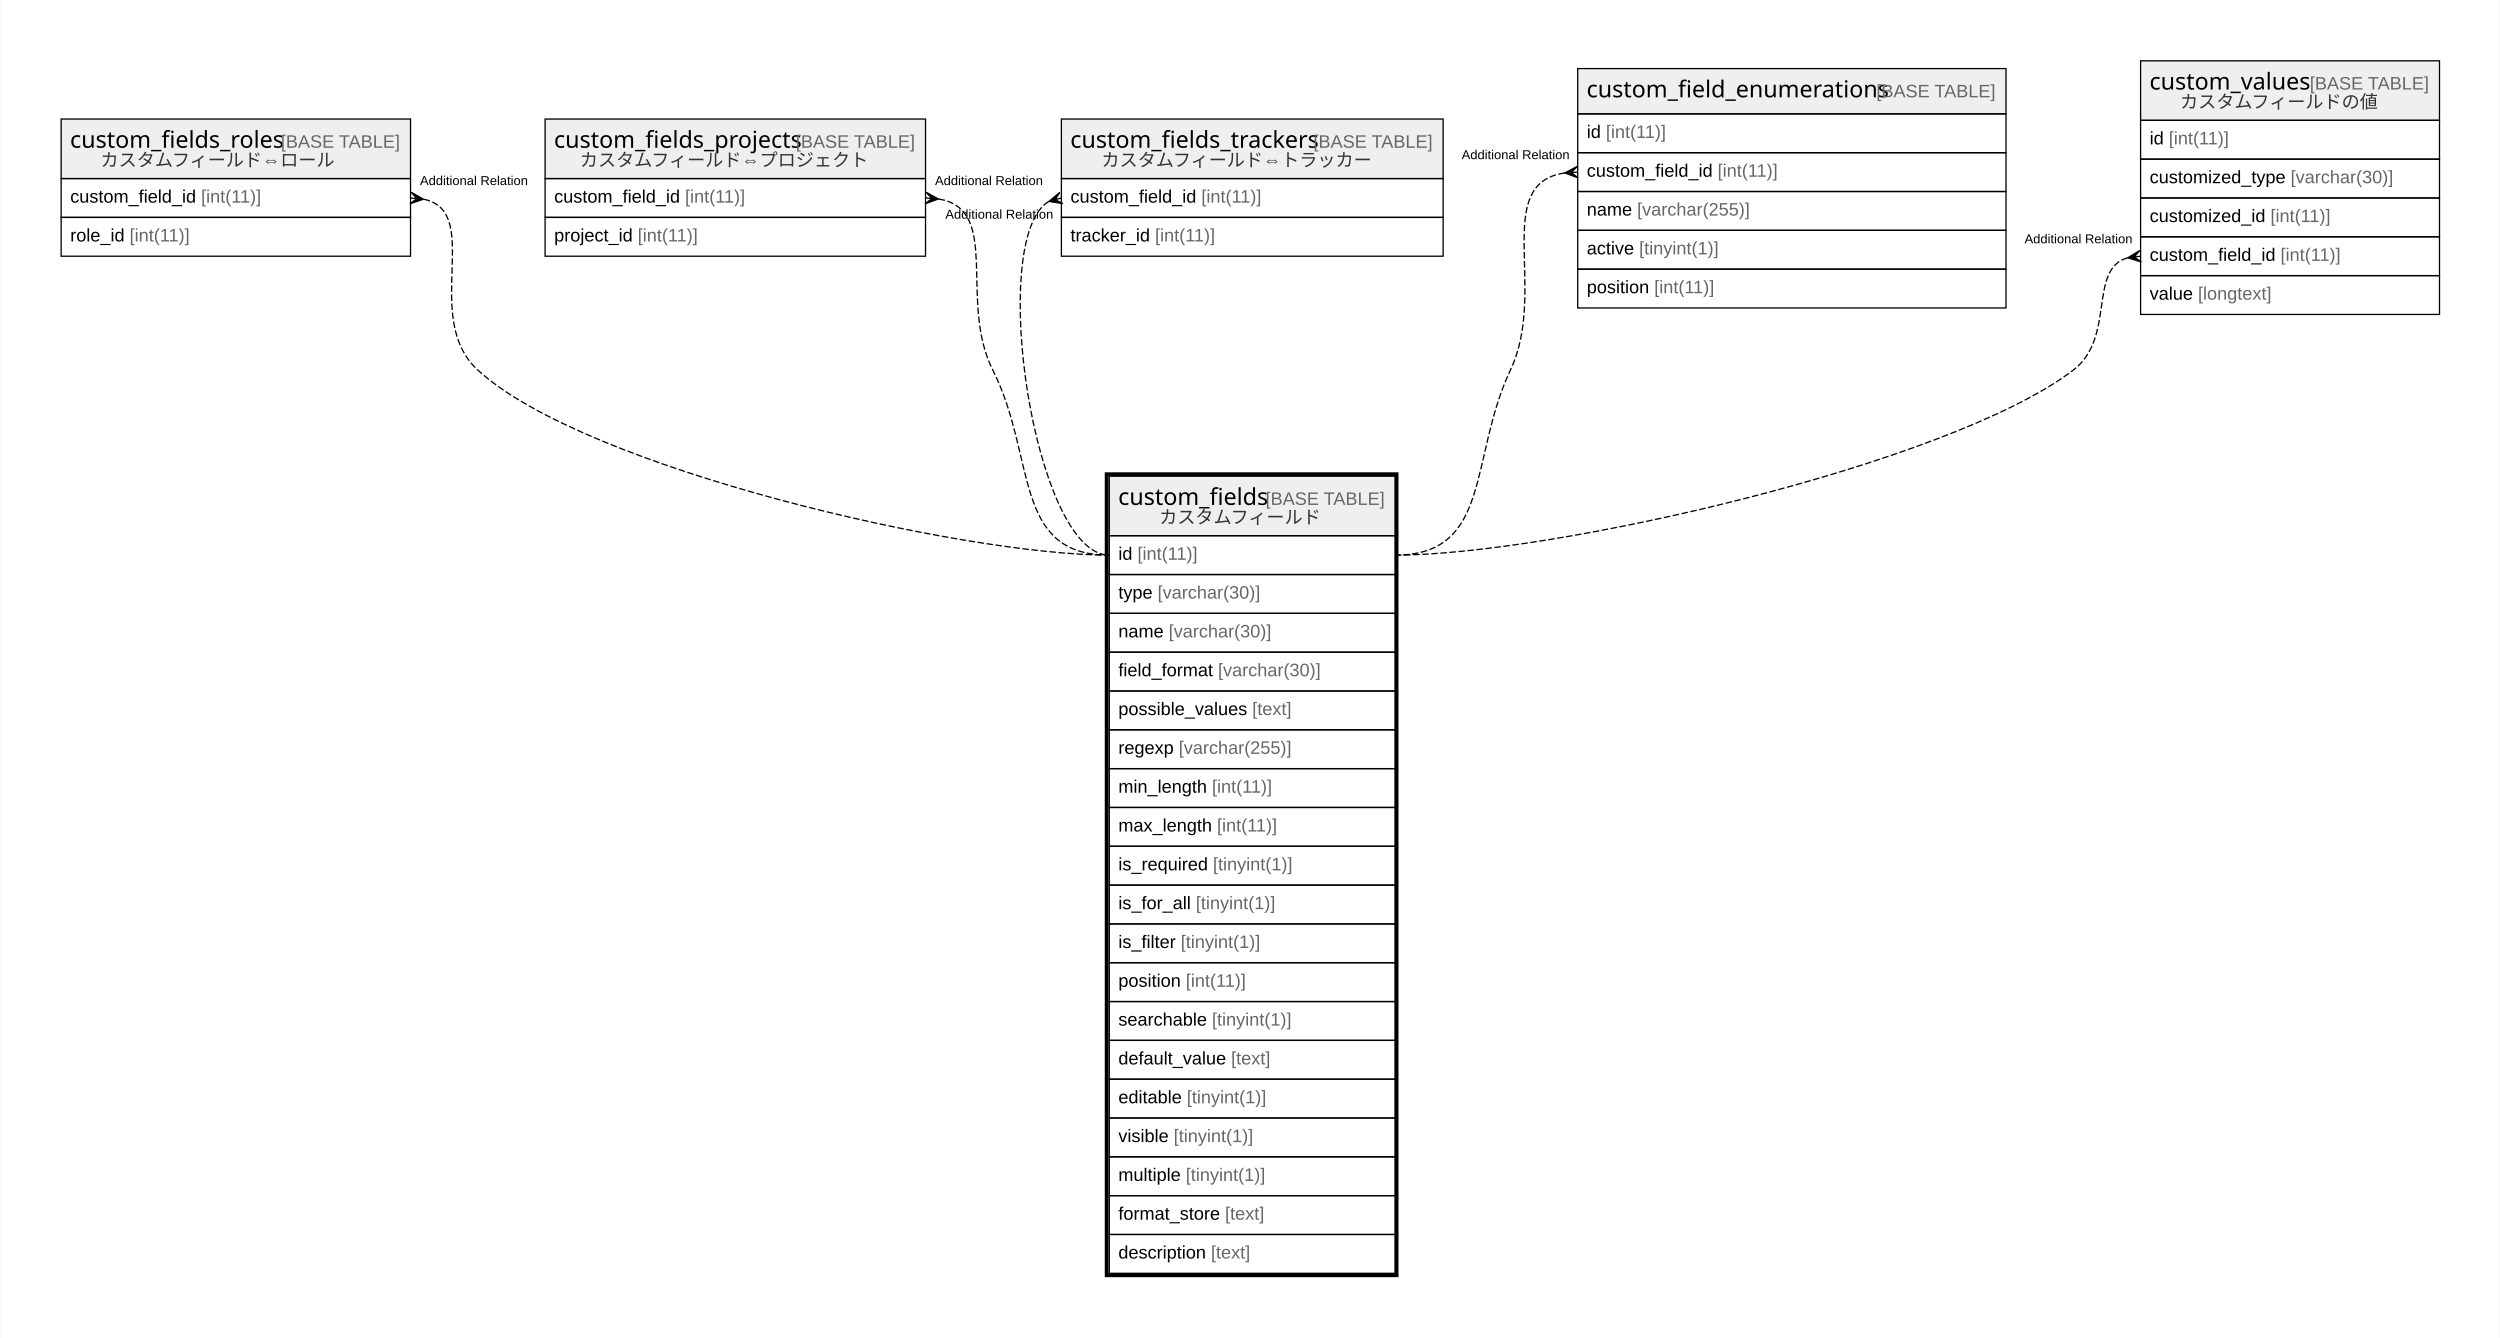
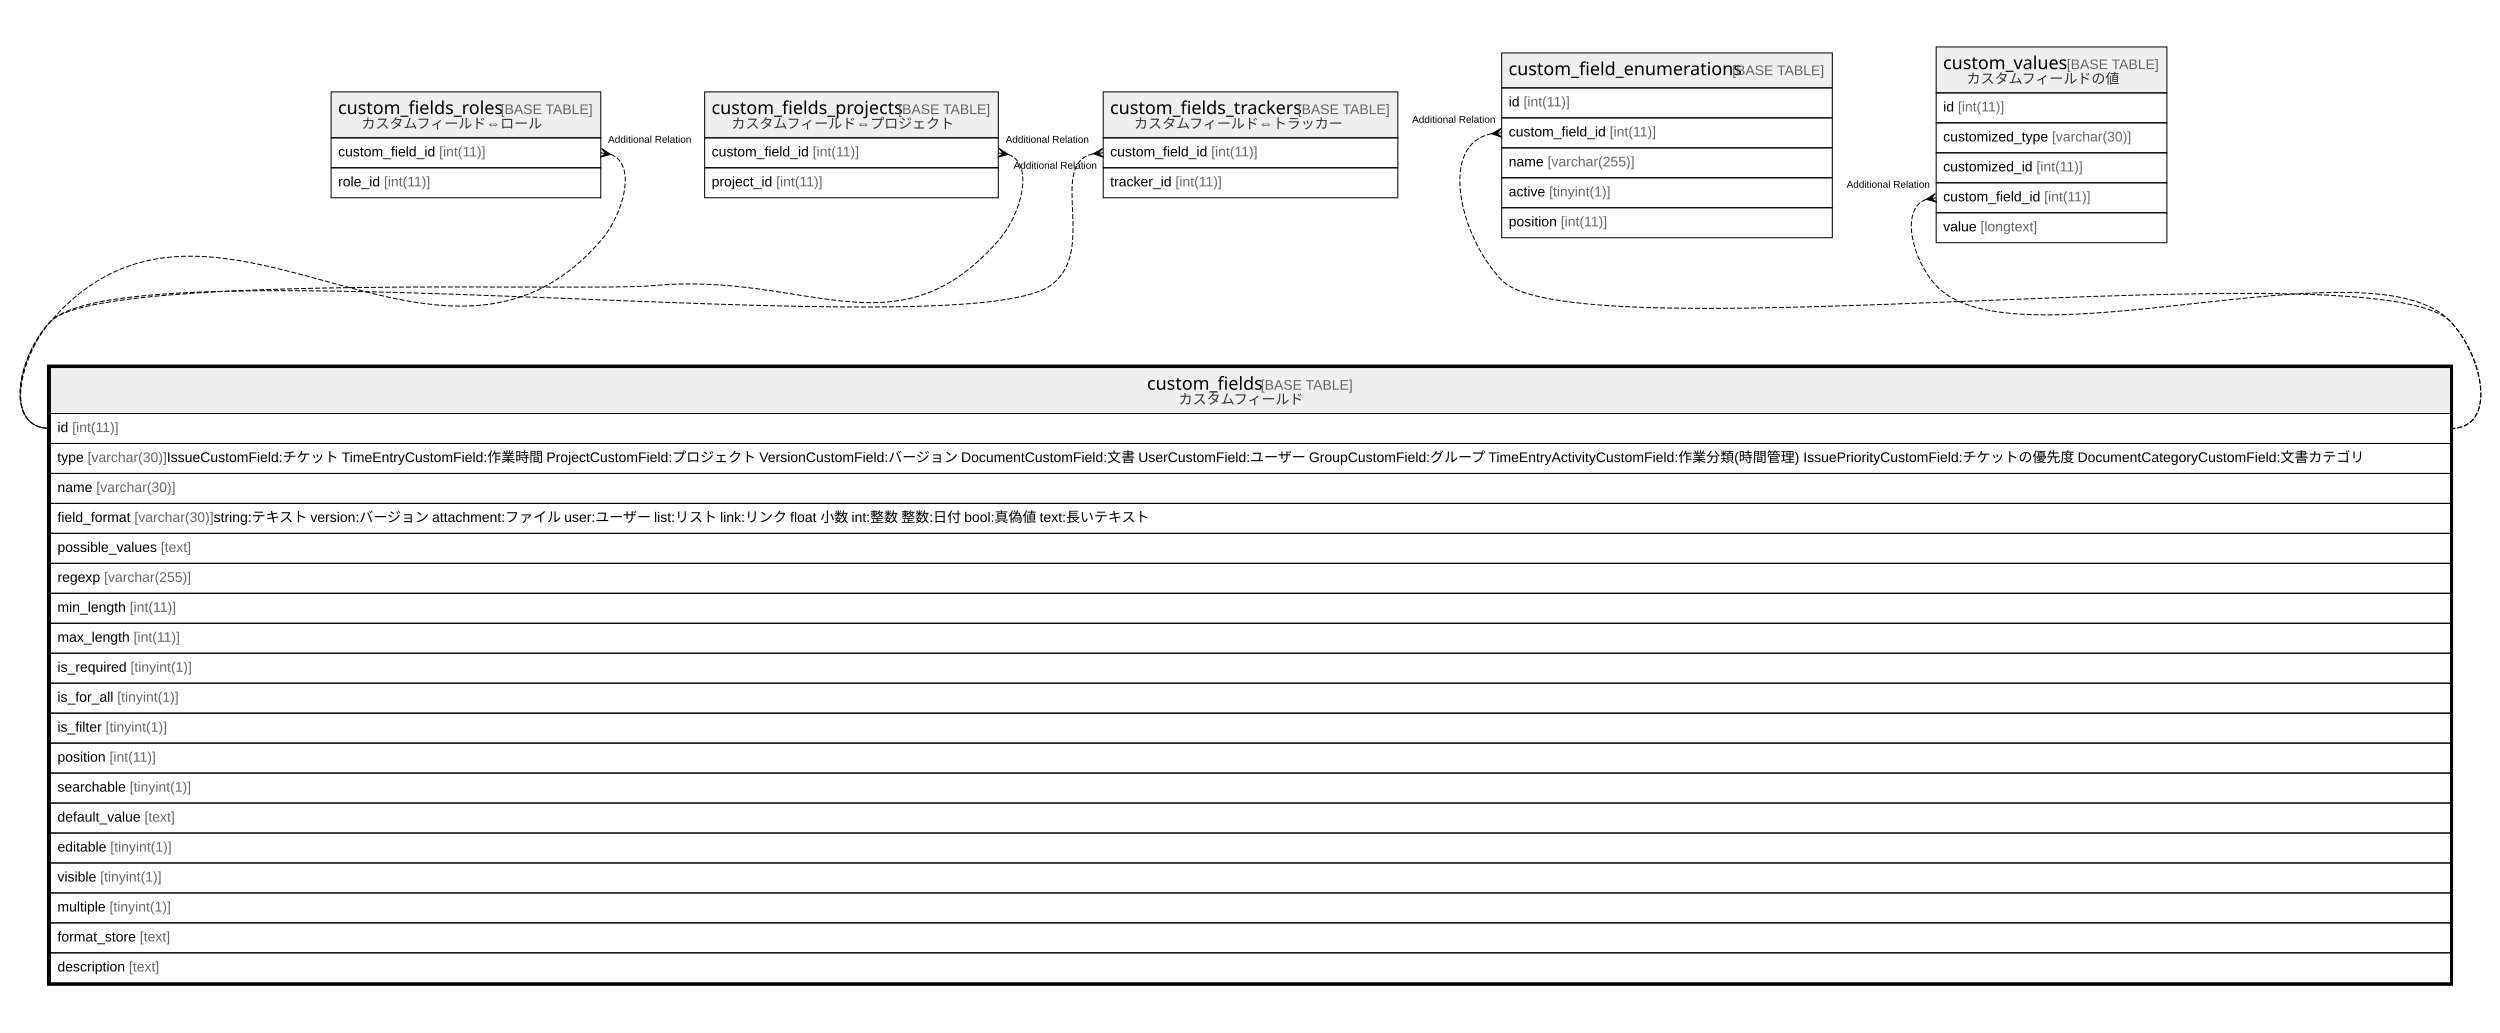
- <svg xmlns="http://www.w3.org/2000/svg" width="1932pt" height="1034pt" viewBox="0.00 0.00 1931.50 1034.00">
+ <svg xmlns="http://www.w3.org/2000/svg" width="2503pt" height="1034pt" viewBox="0.00 0.00 2503.00 1034.00">
  <g id="graph0" class="graph" transform="scale(1 1) rotate(0) translate(4 1030)">
-     <polygon fill="#ffffff" stroke="transparent" points="-4,4 -4,-1030 1927.5,-1030 1927.5,4 -4,4" />
+     <polygon fill="#ffffff" stroke="transparent" points="-4,4 -4,-1030 2499,-1030 2499,4 -4,4" />
    <g id="node1" class="node">
-       <polygon fill="#efefef" stroke="transparent" points="853,-616 853,-662 1074,-662 1074,-616 853,-616" />
-       <polygon fill="none" stroke="#000000" points="853,-616 853,-662 1074,-662 1074,-616 853,-616" />
-       <text text-anchor="start" x="859.865" y="-639.8" font-family="Arial Bold" font-size="18.00" fill="#000000">custom_fields</text>
-       <text text-anchor="start" x="969.881" y="-639.8" font-family="Arial" font-size="14.00" fill="#000000"> </text>
-       <text text-anchor="start" x="973.772" y="-639.8" font-family="Arial" font-size="14.00" fill="#666666">[BASE TABLE]</text>
-       <text text-anchor="start" x="891.572" y="-625.4" font-family="Arial" font-size="14.00" fill="#333333">カスタムフィールド</text>
-       <polygon fill="none" stroke="#000000" points="853,-586 853,-616 1074,-616 1074,-586 853,-586" />
-       <text text-anchor="start" x="860" y="-597.4" font-family="Arial" font-size="14.00" fill="#000000">id </text>
-       <text text-anchor="start" x="874.78" y="-597.4" font-family="Arial" font-size="14.00" fill="#666666">[int(11)]</text>
-       <polygon fill="none" stroke="#000000" points="853,-556 853,-586 1074,-586 1074,-556 853,-556" />
-       <text text-anchor="start" x="860" y="-567.4" font-family="Arial" font-size="14.00" fill="#000000">type </text>
-       <text text-anchor="start" x="890.346" y="-567.4" font-family="Arial" font-size="14.00" fill="#666666">[varchar(30)]</text>
-       <polygon fill="none" stroke="#000000" points="853,-526 853,-556 1074,-556 1074,-526 853,-526" />
-       <text text-anchor="start" x="860" y="-537.4" font-family="Arial" font-size="14.00" fill="#000000">name </text>
-       <text text-anchor="start" x="898.899" y="-537.4" font-family="Arial" font-size="14.00" fill="#666666">[varchar(30)]</text>
-       <polygon fill="none" stroke="#000000" points="853,-496 853,-526 1074,-526 1074,-496 853,-496" />
-       <text text-anchor="start" x="860" y="-507.4" font-family="Arial" font-size="14.00" fill="#000000">field_format </text>
-       <text text-anchor="start" x="937.01" y="-507.4" font-family="Arial" font-size="14.00" fill="#666666">[varchar(30)]</text>
-       <polygon fill="none" stroke="#000000" points="853,-466 853,-496 1074,-496 1074,-466 853,-466" />
-       <text text-anchor="start" x="860" y="-477.4" font-family="Arial" font-size="14.00" fill="#000000">possible_values </text>
-       <text text-anchor="start" x="963.471" y="-477.4" font-family="Arial" font-size="14.00" fill="#666666">[text]</text>
-       <polygon fill="none" stroke="#000000" points="853,-436 853,-466 1074,-466 1074,-436 853,-436" />
-       <text text-anchor="start" x="860" y="-447.4" font-family="Arial" font-size="14.00" fill="#000000">regexp </text>
-       <text text-anchor="start" x="906.682" y="-447.4" font-family="Arial" font-size="14.00" fill="#666666">[varchar(255)]</text>
-       <polygon fill="none" stroke="#000000" points="853,-406 853,-436 1074,-436 1074,-406 853,-406" />
-       <text text-anchor="start" x="860" y="-417.4" font-family="Arial" font-size="14.00" fill="#000000">min_length </text>
-       <text text-anchor="start" x="932.351" y="-417.4" font-family="Arial" font-size="14.00" fill="#666666">[int(11)]</text>
-       <polygon fill="none" stroke="#000000" points="853,-376 853,-406 1074,-406 1074,-376 853,-376" />
-       <text text-anchor="start" x="860" y="-387.4" font-family="Arial" font-size="14.00" fill="#000000">max_length </text>
-       <text text-anchor="start" x="936.244" y="-387.4" font-family="Arial" font-size="14.00" fill="#666666">[int(11)]</text>
-       <polygon fill="none" stroke="#000000" points="853,-346 853,-376 1074,-376 1074,-346 853,-346" />
-       <text text-anchor="start" x="860" y="-357.4" font-family="Arial" font-size="14.00" fill="#000000">is_required </text>
-       <text text-anchor="start" x="933.121" y="-357.4" font-family="Arial" font-size="14.00" fill="#666666">[tinyint(1)]</text>
-       <polygon fill="none" stroke="#000000" points="853,-316 853,-346 1074,-346 1074,-316 853,-316" />
-       <text text-anchor="start" x="860" y="-327.4" font-family="Arial" font-size="14.00" fill="#000000">is_for_all </text>
-       <text text-anchor="start" x="919.892" y="-327.4" font-family="Arial" font-size="14.00" fill="#666666">[tinyint(1)]</text>
-       <polygon fill="none" stroke="#000000" points="853,-286 853,-316 1074,-316 1074,-286 853,-286" />
-       <text text-anchor="start" x="860" y="-297.4" font-family="Arial" font-size="14.00" fill="#000000">is_filter </text>
-       <text text-anchor="start" x="908.217" y="-297.4" font-family="Arial" font-size="14.00" fill="#666666">[tinyint(1)]</text>
-       <polygon fill="none" stroke="#000000" points="853,-256 853,-286 1074,-286 1074,-256 853,-256" />
-       <text text-anchor="start" x="860" y="-267.4" font-family="Arial" font-size="14.00" fill="#000000">position </text>
-       <text text-anchor="start" x="912.125" y="-267.4" font-family="Arial" font-size="14.00" fill="#666666">[int(11)]</text>
-       <polygon fill="none" stroke="#000000" points="853,-226 853,-256 1074,-256 1074,-226 853,-226" />
-       <text text-anchor="start" x="860" y="-237.4" font-family="Arial" font-size="14.00" fill="#000000">searchable </text>
-       <text text-anchor="start" x="932.353" y="-237.4" font-family="Arial" font-size="14.00" fill="#666666">[tinyint(1)]</text>
-       <polygon fill="none" stroke="#000000" points="853,-196 853,-226 1074,-226 1074,-196 853,-196" />
-       <text text-anchor="start" x="860" y="-207.4" font-family="Arial" font-size="14.00" fill="#000000">default_value </text>
-       <text text-anchor="start" x="947.146" y="-207.4" font-family="Arial" font-size="14.00" fill="#666666">[text]</text>
-       <polygon fill="none" stroke="#000000" points="853,-166 853,-196 1074,-196 1074,-166 853,-166" />
-       <text text-anchor="start" x="860" y="-177.4" font-family="Arial" font-size="14.00" fill="#000000">editable </text>
-       <text text-anchor="start" x="912.907" y="-177.4" font-family="Arial" font-size="14.00" fill="#666666">[tinyint(1)]</text>
-       <polygon fill="none" stroke="#000000" points="853,-136 853,-166 1074,-166 1074,-136 853,-136" />
-       <text text-anchor="start" x="860" y="-147.4" font-family="Arial" font-size="14.00" fill="#000000">visible </text>
-       <text text-anchor="start" x="902.776" y="-147.4" font-family="Arial" font-size="14.00" fill="#666666">[tinyint(1)]</text>
-       <polygon fill="none" stroke="#000000" points="853,-106 853,-136 1074,-136 1074,-106 853,-106" />
-       <text text-anchor="start" x="860" y="-117.4" font-family="Arial" font-size="14.00" fill="#000000">multiple </text>
-       <text text-anchor="start" x="912.109" y="-117.4" font-family="Arial" font-size="14.00" fill="#666666">[tinyint(1)]</text>
-       <polygon fill="none" stroke="#000000" points="853,-76 853,-106 1074,-106 1074,-76 853,-76" />
-       <text text-anchor="start" x="860" y="-87.4" font-family="Arial" font-size="14.00" fill="#000000">format_store </text>
-       <text text-anchor="start" x="942.457" y="-87.4" font-family="Arial" font-size="14.00" fill="#666666">[text]</text>
-       <polygon fill="none" stroke="#000000" points="853,-46 853,-76 1074,-76 1074,-46 853,-46" />
-       <text text-anchor="start" x="860" y="-57.4" font-family="Arial" font-size="14.00" fill="#000000">description </text>
-       <text text-anchor="start" x="931.568" y="-57.4" font-family="Arial" font-size="14.00" fill="#666666">[text]</text>
-       <polygon fill="none" stroke="#000000" stroke-width="3" points="851,-44.5 851,-663.5 1075,-663.5 1075,-44.5 851,-44.5" />
+       <polygon fill="#efefef" stroke="transparent" points="46.5,-616 46.5,-662 2449.5,-662 2449.5,-616 46.5,-616" />
+       <polygon fill="none" stroke="#000000" points="46.5,-616 46.5,-662 2449.5,-662 2449.5,-616 46.5,-616" />
+       <text text-anchor="start" x="1144.365" y="-639.8" font-family="Arial Bold" font-size="18.00" fill="#000000">custom_fields</text>
+       <text text-anchor="start" x="1254.381" y="-639.8" font-family="Arial" font-size="14.00" fill="#000000"> </text>
+       <text text-anchor="start" x="1258.272" y="-639.8" font-family="Arial" font-size="14.00" fill="#666666">[BASE TABLE]</text>
+       <text text-anchor="start" x="1176.072" y="-625.4" font-family="Arial" font-size="14.00" fill="#333333">カスタムフィールド</text>
+       <polygon fill="none" stroke="#000000" points="46.5,-586 46.5,-616 2449.5,-616 2449.5,-586 46.5,-586" />
+       <text text-anchor="start" x="53.5" y="-597.4" font-family="Arial" font-size="14.00" fill="#000000">id </text>
+       <text text-anchor="start" x="68.28" y="-597.4" font-family="Arial" font-size="14.00" fill="#666666">[int(11)]</text>
+       <polygon fill="none" stroke="#000000" points="46.5,-556 46.5,-586 2449.5,-586 2449.5,-556 46.5,-556" />
+       <text text-anchor="start" x="53.336" y="-567.4" font-family="Arial" font-size="14.00" fill="#000000">type </text>
+       <text text-anchor="start" x="83.682" y="-567.4" font-family="Arial" font-size="14.00" fill="#666666">[varchar(30)]</text>
+       <text text-anchor="start" x="163.019" y="-567.4" font-family="Arial" font-size="14.00" fill="#000000"> IssueCustomField:チケット TimeEntryCustomField:作業時間 ProjectCustomField:プロジェクト VersionCustomField:バージョン DocumentCustomField:文書 UserCustomField:ユーザー GroupCustomField:グループ TimeEntryActivityCustomField:作業分類(時間管理) IssuePriorityCustomField:チケットの優先度 DocumentCategoryCustomField:文書カテゴリ </text>
+       <polygon fill="none" stroke="#000000" points="46.5,-526 46.5,-556 2449.5,-556 2449.5,-526 46.5,-526" />
+       <text text-anchor="start" x="53.5" y="-537.4" font-family="Arial" font-size="14.00" fill="#000000">name </text>
+       <text text-anchor="start" x="92.399" y="-537.4" font-family="Arial" font-size="14.00" fill="#666666">[varchar(30)]</text>
+       <polygon fill="none" stroke="#000000" points="46.5,-496 46.5,-526 2449.5,-526 2449.5,-496 46.5,-496" />
+       <text text-anchor="start" x="53.5" y="-507.4" font-family="Arial" font-size="14.00" fill="#000000">field_format </text>
+       <text text-anchor="start" x="130.51" y="-507.4" font-family="Arial" font-size="14.00" fill="#666666">[varchar(30)]</text>
+       <text text-anchor="start" x="209.846" y="-507.4" font-family="Arial" font-size="14.00" fill="#000000"> string:テキスト version:バージョン attachment:ファイル user:ユーザー list:リスト link:リンク float 小数 int:整数 整数:日付 bool:真偽値 text:長いテキスト </text>
+       <polygon fill="none" stroke="#000000" points="46.5,-466 46.5,-496 2449.5,-496 2449.5,-466 46.5,-466" />
+       <text text-anchor="start" x="53.5" y="-477.4" font-family="Arial" font-size="14.00" fill="#000000">possible_values </text>
+       <text text-anchor="start" x="156.971" y="-477.4" font-family="Arial" font-size="14.00" fill="#666666">[text]</text>
+       <polygon fill="none" stroke="#000000" points="46.5,-436 46.5,-466 2449.5,-466 2449.5,-436 46.5,-436" />
+       <text text-anchor="start" x="53.5" y="-447.4" font-family="Arial" font-size="14.00" fill="#000000">regexp </text>
+       <text text-anchor="start" x="100.182" y="-447.4" font-family="Arial" font-size="14.00" fill="#666666">[varchar(255)]</text>
+       <polygon fill="none" stroke="#000000" points="46.5,-406 46.5,-436 2449.5,-436 2449.5,-406 46.5,-406" />
+       <text text-anchor="start" x="53.5" y="-417.4" font-family="Arial" font-size="14.00" fill="#000000">min_length </text>
+       <text text-anchor="start" x="125.851" y="-417.4" font-family="Arial" font-size="14.00" fill="#666666">[int(11)]</text>
+       <polygon fill="none" stroke="#000000" points="46.5,-376 46.5,-406 2449.5,-406 2449.5,-376 46.5,-376" />
+       <text text-anchor="start" x="53.5" y="-387.4" font-family="Arial" font-size="14.00" fill="#000000">max_length </text>
+       <text text-anchor="start" x="129.744" y="-387.4" font-family="Arial" font-size="14.00" fill="#666666">[int(11)]</text>
+       <polygon fill="none" stroke="#000000" points="46.5,-346 46.5,-376 2449.5,-376 2449.5,-346 46.5,-346" />
+       <text text-anchor="start" x="53.5" y="-357.4" font-family="Arial" font-size="14.00" fill="#000000">is_required </text>
+       <text text-anchor="start" x="126.621" y="-357.4" font-family="Arial" font-size="14.00" fill="#666666">[tinyint(1)]</text>
+       <polygon fill="none" stroke="#000000" points="46.5,-316 46.5,-346 2449.5,-346 2449.5,-316 46.5,-316" />
+       <text text-anchor="start" x="53.5" y="-327.4" font-family="Arial" font-size="14.00" fill="#000000">is_for_all </text>
+       <text text-anchor="start" x="113.392" y="-327.4" font-family="Arial" font-size="14.00" fill="#666666">[tinyint(1)]</text>
+       <polygon fill="none" stroke="#000000" points="46.5,-286 46.5,-316 2449.5,-316 2449.5,-286 46.5,-286" />
+       <text text-anchor="start" x="53.5" y="-297.4" font-family="Arial" font-size="14.00" fill="#000000">is_filter </text>
+       <text text-anchor="start" x="101.717" y="-297.4" font-family="Arial" font-size="14.00" fill="#666666">[tinyint(1)]</text>
+       <polygon fill="none" stroke="#000000" points="46.5,-256 46.5,-286 2449.5,-286 2449.5,-256 46.5,-256" />
+       <text text-anchor="start" x="53.5" y="-267.4" font-family="Arial" font-size="14.00" fill="#000000">position </text>
+       <text text-anchor="start" x="105.625" y="-267.4" font-family="Arial" font-size="14.00" fill="#666666">[int(11)]</text>
+       <polygon fill="none" stroke="#000000" points="46.5,-226 46.5,-256 2449.5,-256 2449.5,-226 46.5,-226" />
+       <text text-anchor="start" x="53.5" y="-237.4" font-family="Arial" font-size="14.00" fill="#000000">searchable </text>
+       <text text-anchor="start" x="125.853" y="-237.4" font-family="Arial" font-size="14.00" fill="#666666">[tinyint(1)]</text>
+       <polygon fill="none" stroke="#000000" points="46.5,-196 46.5,-226 2449.5,-226 2449.5,-196 46.5,-196" />
+       <text text-anchor="start" x="53.5" y="-207.4" font-family="Arial" font-size="14.00" fill="#000000">default_value </text>
+       <text text-anchor="start" x="140.646" y="-207.4" font-family="Arial" font-size="14.00" fill="#666666">[text]</text>
+       <polygon fill="none" stroke="#000000" points="46.5,-166 46.5,-196 2449.5,-196 2449.5,-166 46.5,-166" />
+       <text text-anchor="start" x="53.5" y="-177.4" font-family="Arial" font-size="14.00" fill="#000000">editable </text>
+       <text text-anchor="start" x="106.407" y="-177.4" font-family="Arial" font-size="14.00" fill="#666666">[tinyint(1)]</text>
+       <polygon fill="none" stroke="#000000" points="46.5,-136 46.5,-166 2449.5,-166 2449.5,-136 46.5,-136" />
+       <text text-anchor="start" x="53.5" y="-147.4" font-family="Arial" font-size="14.00" fill="#000000">visible </text>
+       <text text-anchor="start" x="96.276" y="-147.4" font-family="Arial" font-size="14.00" fill="#666666">[tinyint(1)]</text>
+       <polygon fill="none" stroke="#000000" points="46.5,-106 46.5,-136 2449.5,-136 2449.5,-106 46.5,-106" />
+       <text text-anchor="start" x="53.5" y="-117.4" font-family="Arial" font-size="14.00" fill="#000000">multiple </text>
+       <text text-anchor="start" x="105.609" y="-117.4" font-family="Arial" font-size="14.00" fill="#666666">[tinyint(1)]</text>
+       <polygon fill="none" stroke="#000000" points="46.5,-76 46.5,-106 2449.5,-106 2449.5,-76 46.5,-76" />
+       <text text-anchor="start" x="53.5" y="-87.4" font-family="Arial" font-size="14.00" fill="#000000">format_store </text>
+       <text text-anchor="start" x="135.957" y="-87.4" font-family="Arial" font-size="14.00" fill="#666666">[text]</text>
+       <polygon fill="none" stroke="#000000" points="46.5,-46 46.5,-76 2449.5,-76 2449.5,-46 46.5,-46" />
+       <text text-anchor="start" x="53.5" y="-57.4" font-family="Arial" font-size="14.00" fill="#000000">description </text>
+       <text text-anchor="start" x="125.068" y="-57.4" font-family="Arial" font-size="14.00" fill="#666666">[text]</text>
+       <polygon fill="none" stroke="#000000" stroke-width="3" points="44.5,-44.5 44.5,-663.5 2450.5,-663.5 2450.5,-44.5 44.5,-44.5" />
    </g>
    <g id="node2" class="node">
-       <polygon fill="#efefef" stroke="transparent" points="43,-892 43,-938 313,-938 313,-892 43,-892" />
-       <polygon fill="none" stroke="#000000" points="43,-892 43,-938 313,-938 313,-892 43,-892" />
-       <text text-anchor="start" x="49.863" y="-915.8" font-family="Arial Bold" font-size="18.00" fill="#000000">custom_fields_roles</text>
-       <text text-anchor="start" x="208.884" y="-915.8" font-family="Arial" font-size="14.00" fill="#000000"> </text>
-       <text text-anchor="start" x="212.774" y="-915.8" font-family="Arial" font-size="14.00" fill="#666666">[BASE TABLE]</text>
-       <text text-anchor="start" x="73.411" y="-901.4" font-family="Arial" font-size="14.00" fill="#333333">カスタムフィールド⇔ロール</text>
-       <polygon fill="none" stroke="#000000" points="43,-862 43,-892 313,-892 313,-862 43,-862" />
-       <text text-anchor="start" x="50" y="-873.4" font-family="Arial" font-size="14.00" fill="#000000">custom_field_id </text>
-       <text text-anchor="start" x="151.13" y="-873.4" font-family="Arial" font-size="14.00" fill="#666666">[int(11)]</text>
-       <polygon fill="none" stroke="#000000" points="43,-832 43,-862 313,-862 313,-832 43,-832" />
-       <text text-anchor="start" x="50" y="-843.4" font-family="Arial" font-size="14.00" fill="#000000">role_id </text>
-       <text text-anchor="start" x="95.895" y="-843.4" font-family="Arial" font-size="14.00" fill="#666666">[int(11)]</text>
+       <polygon fill="#efefef" stroke="transparent" points="327.5,-892 327.5,-938 597.5,-938 597.5,-892 327.5,-892" />
+       <polygon fill="none" stroke="#000000" points="327.5,-892 327.5,-938 597.5,-938 597.5,-892 327.5,-892" />
+       <text text-anchor="start" x="334.363" y="-915.8" font-family="Arial Bold" font-size="18.00" fill="#000000">custom_fields_roles</text>
+       <text text-anchor="start" x="493.384" y="-915.8" font-family="Arial" font-size="14.00" fill="#000000"> </text>
+       <text text-anchor="start" x="497.274" y="-915.8" font-family="Arial" font-size="14.00" fill="#666666">[BASE TABLE]</text>
+       <text text-anchor="start" x="357.911" y="-901.4" font-family="Arial" font-size="14.00" fill="#333333">カスタムフィールド⇔ロール</text>
+       <polygon fill="none" stroke="#000000" points="327.5,-862 327.5,-892 597.5,-892 597.5,-862 327.5,-862" />
+       <text text-anchor="start" x="334.5" y="-873.4" font-family="Arial" font-size="14.00" fill="#000000">custom_field_id </text>
+       <text text-anchor="start" x="435.63" y="-873.4" font-family="Arial" font-size="14.00" fill="#666666">[int(11)]</text>
+       <polygon fill="none" stroke="#000000" points="327.5,-832 327.5,-862 597.5,-862 597.5,-832 327.5,-832" />
+       <text text-anchor="start" x="334.5" y="-843.4" font-family="Arial" font-size="14.00" fill="#000000">role_id </text>
+       <text text-anchor="start" x="380.395" y="-843.4" font-family="Arial" font-size="14.00" fill="#666666">[int(11)]</text>
    </g>
    <g id="edge1" class="edge">
-       <path fill="none" stroke="#000000" stroke-dasharray="5,2" d="M323.24,-876.039C369.798,-866.259 321.032,-784.274 365,-744 448.33,-667.671 739.995,-601 853,-601" />
-       <polygon fill="#000000" stroke="#000000" points="322.956,-876.066 312.58,-872.52 317.978,-876.533 313,-877 313,-877 313,-877 317.978,-876.533 313.42,-881.48 322.956,-876.066 322.956,-876.066" />
-       <text text-anchor="start" x="320.325" y="-887" font-family="Arial" font-size="10.00" fill="#000000">Additional Relation</text>
+       <path fill="none" stroke="#000000" stroke-dasharray="5,2" d="M607.49,-875.41C633.851,-865.868 620.569,-815.708 597.5,-789 435.704,-601.68 208.296,-895.32 46.5,-708 15.415,-672.011 -1.056,-601 46.5,-601" />
+       <polygon fill="#000000" stroke="#000000" points="607.376,-875.428 596.793,-872.556 602.438,-876.214 597.5,-877 597.5,-877 597.5,-877 602.438,-876.214 598.207,-881.444 607.376,-875.428 607.376,-875.428" />
+       <text text-anchor="start" x="604.824" y="-887" font-family="Arial" font-size="10.00" fill="#000000">Additional Relation</text>
    </g>
    <g id="node3" class="node">
-       <polygon fill="#efefef" stroke="transparent" points="417,-892 417,-938 711,-938 711,-892 417,-892" />
-       <polygon fill="none" stroke="#000000" points="417,-892 417,-938 711,-938 711,-892 417,-892" />
-       <text text-anchor="start" x="423.858" y="-915.8" font-family="Arial Bold" font-size="18.00" fill="#000000">custom_fields_projects</text>
-       <text text-anchor="start" x="606.888" y="-915.8" font-family="Arial" font-size="14.00" fill="#000000"> </text>
-       <text text-anchor="start" x="610.778" y="-915.8" font-family="Arial" font-size="14.00" fill="#666666">[BASE TABLE]</text>
-       <text text-anchor="start" x="443.863" y="-901.4" font-family="Arial" font-size="14.00" fill="#333333">カスタムフィールド⇔プロジェクト</text>
-       <polygon fill="none" stroke="#000000" points="417,-862 417,-892 711,-892 711,-862 417,-862" />
-       <text text-anchor="start" x="424" y="-873.4" font-family="Arial" font-size="14.00" fill="#000000">custom_field_id </text>
-       <text text-anchor="start" x="525.13" y="-873.4" font-family="Arial" font-size="14.00" fill="#666666">[int(11)]</text>
-       <polygon fill="none" stroke="#000000" points="417,-832 417,-862 711,-862 711,-832 417,-832" />
-       <text text-anchor="start" x="424" y="-843.4" font-family="Arial" font-size="14.00" fill="#000000">project_id </text>
-       <text text-anchor="start" x="488.568" y="-843.4" font-family="Arial" font-size="14.00" fill="#666666">[int(11)]</text>
+       <polygon fill="#efefef" stroke="transparent" points="701.5,-892 701.5,-938 995.5,-938 995.5,-892 701.5,-892" />
+       <polygon fill="none" stroke="#000000" points="701.5,-892 701.5,-938 995.5,-938 995.5,-892 701.5,-892" />
+       <text text-anchor="start" x="708.358" y="-915.8" font-family="Arial Bold" font-size="18.00" fill="#000000">custom_fields_projects</text>
+       <text text-anchor="start" x="891.388" y="-915.8" font-family="Arial" font-size="14.00" fill="#000000"> </text>
+       <text text-anchor="start" x="895.278" y="-915.8" font-family="Arial" font-size="14.00" fill="#666666">[BASE TABLE]</text>
+       <text text-anchor="start" x="728.363" y="-901.4" font-family="Arial" font-size="14.00" fill="#333333">カスタムフィールド⇔プロジェクト</text>
+       <polygon fill="none" stroke="#000000" points="701.5,-862 701.5,-892 995.5,-892 995.5,-862 701.5,-862" />
+       <text text-anchor="start" x="708.5" y="-873.4" font-family="Arial" font-size="14.00" fill="#000000">custom_field_id </text>
+       <text text-anchor="start" x="809.63" y="-873.4" font-family="Arial" font-size="14.00" fill="#666666">[int(11)]</text>
+       <polygon fill="none" stroke="#000000" points="701.5,-832 701.5,-862 995.5,-862 995.5,-832 701.5,-832" />
+       <text text-anchor="start" x="708.5" y="-843.4" font-family="Arial" font-size="14.00" fill="#000000">project_id </text>
+       <text text-anchor="start" x="773.068" y="-843.4" font-family="Arial" font-size="14.00" fill="#666666">[int(11)]</text>
    </g>
    <g id="edge2" class="edge">
-       <path fill="none" stroke="#000000" stroke-dasharray="5,2" d="M721.125,-876.233C770.01,-868.122 736.088,-797.346 763,-744 796.823,-676.953 777.905,-601 853,-601" />
-       <polygon fill="#000000" stroke="#000000" points="720.971,-876.245 710.66,-872.513 715.986,-876.622 711,-877 711,-877 711,-877 715.986,-876.622 711.34,-881.487 720.971,-876.245 720.971,-876.245" />
-       <text text-anchor="start" x="718.324" y="-887" font-family="Arial" font-size="10.00" fill="#000000">Additional Relation</text>
+       <path fill="none" stroke="#000000" stroke-dasharray="5,2" d="M1005.496,-875.405C1031.894,-865.831 1018.79,-815.515 995.5,-789 893.162,-672.49 803.881,-758.63 649.5,-744 582.68,-737.668 92.525,-756.854 46.5,-708 13.89,-673.386 -1.056,-601 46.5,-601" />
+       <polygon fill="#000000" stroke="#000000" points="1005.375,-875.424 994.791,-872.556 1000.438,-876.212 995.5,-877 995.5,-877 995.5,-877 1000.438,-876.212 996.209,-881.444 1005.375,-875.424 1005.375,-875.424" />
+       <text text-anchor="start" x="1002.824" y="-887" font-family="Arial" font-size="10.00" fill="#000000">Additional Relation</text>
    </g>
    <g id="node4" class="node">
-       <polygon fill="#efefef" stroke="transparent" points="816,-892 816,-938 1111,-938 1111,-892 816,-892" />
-       <polygon fill="none" stroke="#000000" points="816,-892 816,-938 1111,-938 1111,-892 816,-892" />
-       <text text-anchor="start" x="822.862" y="-915.8" font-family="Arial Bold" font-size="18.00" fill="#000000">custom_fields_trackers</text>
-       <text text-anchor="start" x="1006.884" y="-915.8" font-family="Arial" font-size="14.00" fill="#000000"> </text>
-       <text text-anchor="start" x="1010.774" y="-915.8" font-family="Arial" font-size="14.00" fill="#666666">[BASE TABLE]</text>
-       <text text-anchor="start" x="846.945" y="-901.4" font-family="Arial" font-size="14.00" fill="#333333">カスタムフィールド⇔トラッカー</text>
-       <polygon fill="none" stroke="#000000" points="816,-862 816,-892 1111,-892 1111,-862 816,-862" />
-       <text text-anchor="start" x="823" y="-873.4" font-family="Arial" font-size="14.00" fill="#000000">custom_field_id </text>
-       <text text-anchor="start" x="924.13" y="-873.4" font-family="Arial" font-size="14.00" fill="#666666">[int(11)]</text>
-       <polygon fill="none" stroke="#000000" points="816,-832 816,-862 1111,-862 1111,-832 816,-832" />
-       <text text-anchor="start" x="823" y="-843.4" font-family="Arial" font-size="14.00" fill="#000000">tracker_id </text>
-       <text text-anchor="start" x="888.339" y="-843.4" font-family="Arial" font-size="14.00" fill="#666666">[int(11)]</text>
+       <polygon fill="#efefef" stroke="transparent" points="1100.5,-892 1100.5,-938 1395.5,-938 1395.5,-892 1100.5,-892" />
+       <polygon fill="none" stroke="#000000" points="1100.5,-892 1100.5,-938 1395.5,-938 1395.5,-892 1100.5,-892" />
+       <text text-anchor="start" x="1107.362" y="-915.8" font-family="Arial Bold" font-size="18.00" fill="#000000">custom_fields_trackers</text>
+       <text text-anchor="start" x="1291.384" y="-915.8" font-family="Arial" font-size="14.00" fill="#000000"> </text>
+       <text text-anchor="start" x="1295.274" y="-915.8" font-family="Arial" font-size="14.00" fill="#666666">[BASE TABLE]</text>
+       <text text-anchor="start" x="1131.445" y="-901.4" font-family="Arial" font-size="14.00" fill="#333333">カスタムフィールド⇔トラッカー</text>
+       <polygon fill="none" stroke="#000000" points="1100.5,-862 1100.5,-892 1395.5,-892 1395.5,-862 1100.5,-862" />
+       <text text-anchor="start" x="1107.5" y="-873.4" font-family="Arial" font-size="14.00" fill="#000000">custom_field_id </text>
+       <text text-anchor="start" x="1208.63" y="-873.4" font-family="Arial" font-size="14.00" fill="#666666">[int(11)]</text>
+       <polygon fill="none" stroke="#000000" points="1100.5,-832 1100.5,-862 1395.5,-862 1395.5,-832 1100.5,-832" />
+       <text text-anchor="start" x="1107.5" y="-843.4" font-family="Arial" font-size="14.00" fill="#000000">tracker_id </text>
+       <text text-anchor="start" x="1172.839" y="-843.4" font-family="Arial" font-size="14.00" fill="#666666">[int(11)]</text>
    </g>
    <g id="edge3" class="edge">
-       <path fill="none" stroke="#000000" stroke-dasharray="5,2" d="M806.126,-874.268C758.539,-845.604 794.744,-601 853,-601" />
-       <polygon fill="#000000" stroke="#000000" points="806.362,-874.334 814.8,-881.337 811.181,-875.667 816,-877 816,-877 816,-877 811.181,-875.667 817.2,-872.663 806.362,-874.334 806.362,-874.334" />
-       <text text-anchor="start" x="726.324" y="-861" font-family="Arial" font-size="10.00" fill="#000000">Additional Relation</text>
+       <path fill="none" stroke="#000000" stroke-dasharray="5,2" d="M1090.277,-875.975C1044.034,-865.551 1096.368,-778.43 1047.5,-744 956.519,-679.9 123.77,-788.099 46.5,-708 13.483,-673.774 -1.056,-601 46.5,-601" />
+       <polygon fill="#000000" stroke="#000000" points="1090.55,-876.002 1100.051,-881.477 1095.525,-876.501 1100.5,-877 1100.5,-877 1100.5,-877 1095.525,-876.501 1100.949,-872.523 1090.55,-876.002 1090.55,-876.002" />
+       <text text-anchor="start" x="1010.824" y="-861" font-family="Arial" font-size="10.00" fill="#000000">Additional Relation</text>
    </g>
    <g id="node5" class="node">
-       <polygon fill="#efefef" stroke="transparent" points="1215,-942 1215,-977 1546,-977 1546,-942 1215,-942" />
-       <polygon fill="none" stroke="#000000" points="1215,-942 1215,-977 1546,-977 1546,-942 1215,-942" />
-       <text text-anchor="start" x="1221.85" y="-954.8" font-family="Arial Bold" font-size="18.00" fill="#000000">custom_field_enumerations</text>
-       <text text-anchor="start" x="1441.896" y="-954.8" font-family="Arial" font-size="14.00" fill="#000000"> </text>
-       <text text-anchor="start" x="1445.787" y="-954.8" font-family="Arial" font-size="14.00" fill="#666666">[BASE TABLE]</text>
-       <polygon fill="none" stroke="#000000" points="1215,-912 1215,-942 1546,-942 1546,-912 1215,-912" />
-       <text text-anchor="start" x="1222" y="-923.4" font-family="Arial" font-size="14.00" fill="#000000">id </text>
-       <text text-anchor="start" x="1236.78" y="-923.4" font-family="Arial" font-size="14.00" fill="#666666">[int(11)]</text>
-       <polygon fill="none" stroke="#000000" points="1215,-882 1215,-912 1546,-912 1546,-882 1215,-882" />
-       <text text-anchor="start" x="1222" y="-893.4" font-family="Arial" font-size="14.00" fill="#000000">custom_field_id </text>
-       <text text-anchor="start" x="1323.13" y="-893.4" font-family="Arial" font-size="14.00" fill="#666666">[int(11)]</text>
-       <polygon fill="none" stroke="#000000" points="1215,-852 1215,-882 1546,-882 1546,-852 1215,-852" />
-       <text text-anchor="start" x="1222" y="-863.4" font-family="Arial" font-size="14.00" fill="#000000">name </text>
-       <text text-anchor="start" x="1260.899" y="-863.4" font-family="Arial" font-size="14.00" fill="#666666">[varchar(255)]</text>
-       <polygon fill="none" stroke="#000000" points="1215,-822 1215,-852 1546,-852 1546,-822 1215,-822" />
-       <text text-anchor="start" x="1222" y="-833.4" font-family="Arial" font-size="14.00" fill="#000000">active </text>
-       <text text-anchor="start" x="1262.453" y="-833.4" font-family="Arial" font-size="14.00" fill="#666666">[tinyint(1)]</text>
-       <polygon fill="none" stroke="#000000" points="1215,-792 1215,-822 1546,-822 1546,-792 1215,-792" />
-       <text text-anchor="start" x="1222" y="-803.4" font-family="Arial" font-size="14.00" fill="#000000">position </text>
-       <text text-anchor="start" x="1274.125" y="-803.4" font-family="Arial" font-size="14.00" fill="#666666">[int(11)]</text>
+       <polygon fill="#efefef" stroke="transparent" points="1499.5,-942 1499.5,-977 1830.5,-977 1830.5,-942 1499.5,-942" />
+       <polygon fill="none" stroke="#000000" points="1499.5,-942 1499.5,-977 1830.5,-977 1830.5,-942 1499.5,-942" />
+       <text text-anchor="start" x="1506.35" y="-954.8" font-family="Arial Bold" font-size="18.00" fill="#000000">custom_field_enumerations</text>
+       <text text-anchor="start" x="1726.396" y="-954.8" font-family="Arial" font-size="14.00" fill="#000000"> </text>
+       <text text-anchor="start" x="1730.287" y="-954.8" font-family="Arial" font-size="14.00" fill="#666666">[BASE TABLE]</text>
+       <polygon fill="none" stroke="#000000" points="1499.5,-912 1499.5,-942 1830.5,-942 1830.5,-912 1499.5,-912" />
+       <text text-anchor="start" x="1506.5" y="-923.4" font-family="Arial" font-size="14.00" fill="#000000">id </text>
+       <text text-anchor="start" x="1521.28" y="-923.4" font-family="Arial" font-size="14.00" fill="#666666">[int(11)]</text>
+       <polygon fill="none" stroke="#000000" points="1499.5,-882 1499.5,-912 1830.5,-912 1830.5,-882 1499.5,-882" />
+       <text text-anchor="start" x="1506.5" y="-893.4" font-family="Arial" font-size="14.00" fill="#000000">custom_field_id </text>
+       <text text-anchor="start" x="1607.63" y="-893.4" font-family="Arial" font-size="14.00" fill="#666666">[int(11)]</text>
+       <polygon fill="none" stroke="#000000" points="1499.5,-852 1499.5,-882 1830.5,-882 1830.5,-852 1499.5,-852" />
+       <text text-anchor="start" x="1506.5" y="-863.4" font-family="Arial" font-size="14.00" fill="#000000">name </text>
+       <text text-anchor="start" x="1545.399" y="-863.4" font-family="Arial" font-size="14.00" fill="#666666">[varchar(255)]</text>
+       <polygon fill="none" stroke="#000000" points="1499.5,-822 1499.5,-852 1830.5,-852 1830.5,-822 1499.5,-822" />
+       <text text-anchor="start" x="1506.5" y="-833.4" font-family="Arial" font-size="14.00" fill="#000000">active </text>
+       <text text-anchor="start" x="1546.953" y="-833.4" font-family="Arial" font-size="14.00" fill="#666666">[tinyint(1)]</text>
+       <polygon fill="none" stroke="#000000" points="1499.5,-792 1499.5,-822 1830.5,-822 1830.5,-792 1499.5,-792" />
+       <text text-anchor="start" x="1506.5" y="-803.4" font-family="Arial" font-size="14.00" fill="#000000">position </text>
+       <text text-anchor="start" x="1558.625" y="-803.4" font-family="Arial" font-size="14.00" fill="#666666">[int(11)]</text>
    </g>
    <g id="edge4" class="edge">
-       <path fill="none" stroke="#000000" stroke-dasharray="5,2" d="M1204.979,-896.333C1148.104,-888.113 1192.171,-805.617 1163,-744 1130.968,-676.34 1148.86,-601 1074,-601" />
-       <polygon fill="#000000" stroke="#000000" points="1205.022,-896.336 1214.701,-901.49 1210.011,-896.668 1215,-897 1215,-897 1215,-897 1210.011,-896.668 1215.299,-892.51 1205.022,-896.336 1205.022,-896.336" />
-       <text text-anchor="start" x="1125.324" y="-907" font-family="Arial" font-size="10.00" fill="#000000">Additional Relation</text>
+       <path fill="none" stroke="#000000" stroke-dasharray="5,2" d="M1489.505,-896.126C1436.232,-886.205 1456.647,-794.266 1499.5,-749.5 1572.562,-673.177 2376.438,-784.323 2449.5,-708 2482.385,-673.647 2497.056,-601 2449.5,-601" />
+       <polygon fill="#000000" stroke="#000000" points="1489.538,-896.129 1499.108,-901.483 1494.519,-896.565 1499.5,-897 1499.5,-897 1499.5,-897 1494.519,-896.565 1499.892,-892.517 1489.538,-896.129 1489.538,-896.129" />
+       <text text-anchor="start" x="1409.824" y="-907" font-family="Arial" font-size="10.00" fill="#000000">Additional Relation</text>
    </g>
    <g id="node6" class="node">
-       <polygon fill="#efefef" stroke="transparent" points="1650,-937 1650,-983 1881,-983 1881,-937 1650,-937" />
-       <polygon fill="none" stroke="#000000" points="1650,-937 1650,-983 1881,-983 1881,-937 1650,-937" />
-       <text text-anchor="start" x="1656.86" y="-960.8" font-family="Arial Bold" font-size="18.00" fill="#000000">custom_values</text>
-       <text text-anchor="start" x="1776.886" y="-960.8" font-family="Arial" font-size="14.00" fill="#000000"> </text>
-       <text text-anchor="start" x="1780.777" y="-960.8" font-family="Arial" font-size="14.00" fill="#666666">[BASE TABLE]</text>
-       <text text-anchor="start" x="1680.479" y="-946.4" font-family="Arial" font-size="14.00" fill="#333333">カスタムフィールドの値</text>
-       <polygon fill="none" stroke="#000000" points="1650,-907 1650,-937 1881,-937 1881,-907 1650,-907" />
-       <text text-anchor="start" x="1657" y="-918.4" font-family="Arial" font-size="14.00" fill="#000000">id </text>
-       <text text-anchor="start" x="1671.78" y="-918.4" font-family="Arial" font-size="14.00" fill="#666666">[int(11)]</text>
-       <polygon fill="none" stroke="#000000" points="1650,-877 1650,-907 1881,-907 1881,-877 1650,-877" />
-       <text text-anchor="start" x="1657" y="-888.4" font-family="Arial" font-size="14.00" fill="#000000">customized_type </text>
-       <text text-anchor="start" x="1765.917" y="-888.4" font-family="Arial" font-size="14.00" fill="#666666">[varchar(30)]</text>
-       <polygon fill="none" stroke="#000000" points="1650,-847 1650,-877 1881,-877 1881,-847 1650,-847" />
-       <text text-anchor="start" x="1657" y="-858.4" font-family="Arial" font-size="14.00" fill="#000000">customized_id </text>
-       <text text-anchor="start" x="1750.351" y="-858.4" font-family="Arial" font-size="14.00" fill="#666666">[int(11)]</text>
-       <polygon fill="none" stroke="#000000" points="1650,-817 1650,-847 1881,-847 1881,-817 1650,-817" />
-       <text text-anchor="start" x="1657" y="-828.4" font-family="Arial" font-size="14.00" fill="#000000">custom_field_id </text>
-       <text text-anchor="start" x="1758.13" y="-828.4" font-family="Arial" font-size="14.00" fill="#666666">[int(11)]</text>
-       <polygon fill="none" stroke="#000000" points="1650,-787 1650,-817 1881,-817 1881,-787 1650,-787" />
-       <text text-anchor="start" x="1657" y="-798.4" font-family="Arial" font-size="14.00" fill="#000000">value </text>
-       <text text-anchor="start" x="1694.345" y="-798.4" font-family="Arial" font-size="14.00" fill="#666666">[longtext]</text>
+       <polygon fill="#efefef" stroke="transparent" points="1934.5,-937 1934.5,-983 2165.5,-983 2165.5,-937 1934.5,-937" />
+       <polygon fill="none" stroke="#000000" points="1934.5,-937 1934.5,-983 2165.5,-983 2165.5,-937 1934.5,-937" />
+       <text text-anchor="start" x="1941.36" y="-960.8" font-family="Arial Bold" font-size="18.00" fill="#000000">custom_values</text>
+       <text text-anchor="start" x="2061.386" y="-960.8" font-family="Arial" font-size="14.00" fill="#000000"> </text>
+       <text text-anchor="start" x="2065.277" y="-960.8" font-family="Arial" font-size="14.00" fill="#666666">[BASE TABLE]</text>
+       <text text-anchor="start" x="1964.979" y="-946.4" font-family="Arial" font-size="14.00" fill="#333333">カスタムフィールドの値</text>
+       <polygon fill="none" stroke="#000000" points="1934.5,-907 1934.5,-937 2165.5,-937 2165.5,-907 1934.5,-907" />
+       <text text-anchor="start" x="1941.5" y="-918.4" font-family="Arial" font-size="14.00" fill="#000000">id </text>
+       <text text-anchor="start" x="1956.28" y="-918.4" font-family="Arial" font-size="14.00" fill="#666666">[int(11)]</text>
+       <polygon fill="none" stroke="#000000" points="1934.5,-877 1934.5,-907 2165.5,-907 2165.5,-877 1934.5,-877" />
+       <text text-anchor="start" x="1941.5" y="-888.4" font-family="Arial" font-size="14.00" fill="#000000">customized_type </text>
+       <text text-anchor="start" x="2050.417" y="-888.4" font-family="Arial" font-size="14.00" fill="#666666">[varchar(30)]</text>
+       <polygon fill="none" stroke="#000000" points="1934.5,-847 1934.5,-877 2165.5,-877 2165.5,-847 1934.5,-847" />
+       <text text-anchor="start" x="1941.5" y="-858.4" font-family="Arial" font-size="14.00" fill="#000000">customized_id </text>
+       <text text-anchor="start" x="2034.851" y="-858.4" font-family="Arial" font-size="14.00" fill="#666666">[int(11)]</text>
+       <polygon fill="none" stroke="#000000" points="1934.5,-817 1934.5,-847 2165.5,-847 2165.5,-817 1934.5,-817" />
+       <text text-anchor="start" x="1941.5" y="-828.4" font-family="Arial" font-size="14.00" fill="#000000">custom_field_id </text>
+       <text text-anchor="start" x="2042.63" y="-828.4" font-family="Arial" font-size="14.00" fill="#666666">[int(11)]</text>
+       <polygon fill="none" stroke="#000000" points="1934.5,-787 1934.5,-817 2165.5,-817 2165.5,-787 1934.5,-787" />
+       <text text-anchor="start" x="1941.5" y="-798.4" font-family="Arial" font-size="14.00" fill="#000000">value </text>
+       <text text-anchor="start" x="1978.845" y="-798.4" font-family="Arial" font-size="14.00" fill="#666666">[longtext]</text>
    </g>
    <g id="edge5" class="edge">
-       <path fill="none" stroke="#000000" stroke-dasharray="5,2" d="M1639.86,-830.72C1609.164,-821.854 1631.013,-769.188 1598,-744 1502.039,-670.784 1194.703,-601 1074,-601" />
-       <polygon fill="#000000" stroke="#000000" points="1640.079,-830.748 1649.436,-836.465 1645.039,-831.374 1650,-832 1650,-832 1650,-832 1645.039,-831.374 1650.564,-827.535 1640.079,-830.748 1640.079,-830.748" />
-       <text text-anchor="start" x="1560.324" y="-842" font-family="Arial" font-size="10.00" fill="#000000">Additional Relation</text>
+       <path fill="none" stroke="#000000" stroke-dasharray="5,2" d="M1924.482,-830.385C1897.954,-820.693 1910.431,-769.81 1934.5,-744 2012.742,-660.097 2371.258,-791.903 2449.5,-708 2481.933,-673.221 2497.056,-601 2449.5,-601" />
+       <polygon fill="#000000" stroke="#000000" points="1924.628,-830.408 1933.784,-836.443 1929.564,-831.204 1934.5,-832 1934.5,-832 1934.5,-832 1929.564,-831.204 1935.216,-827.557 1924.628,-830.408 1924.628,-830.408" />
+       <text text-anchor="start" x="1844.824" y="-842" font-family="Arial" font-size="10.00" fill="#000000">Additional Relation</text>
    </g>
  </g>
</svg>
